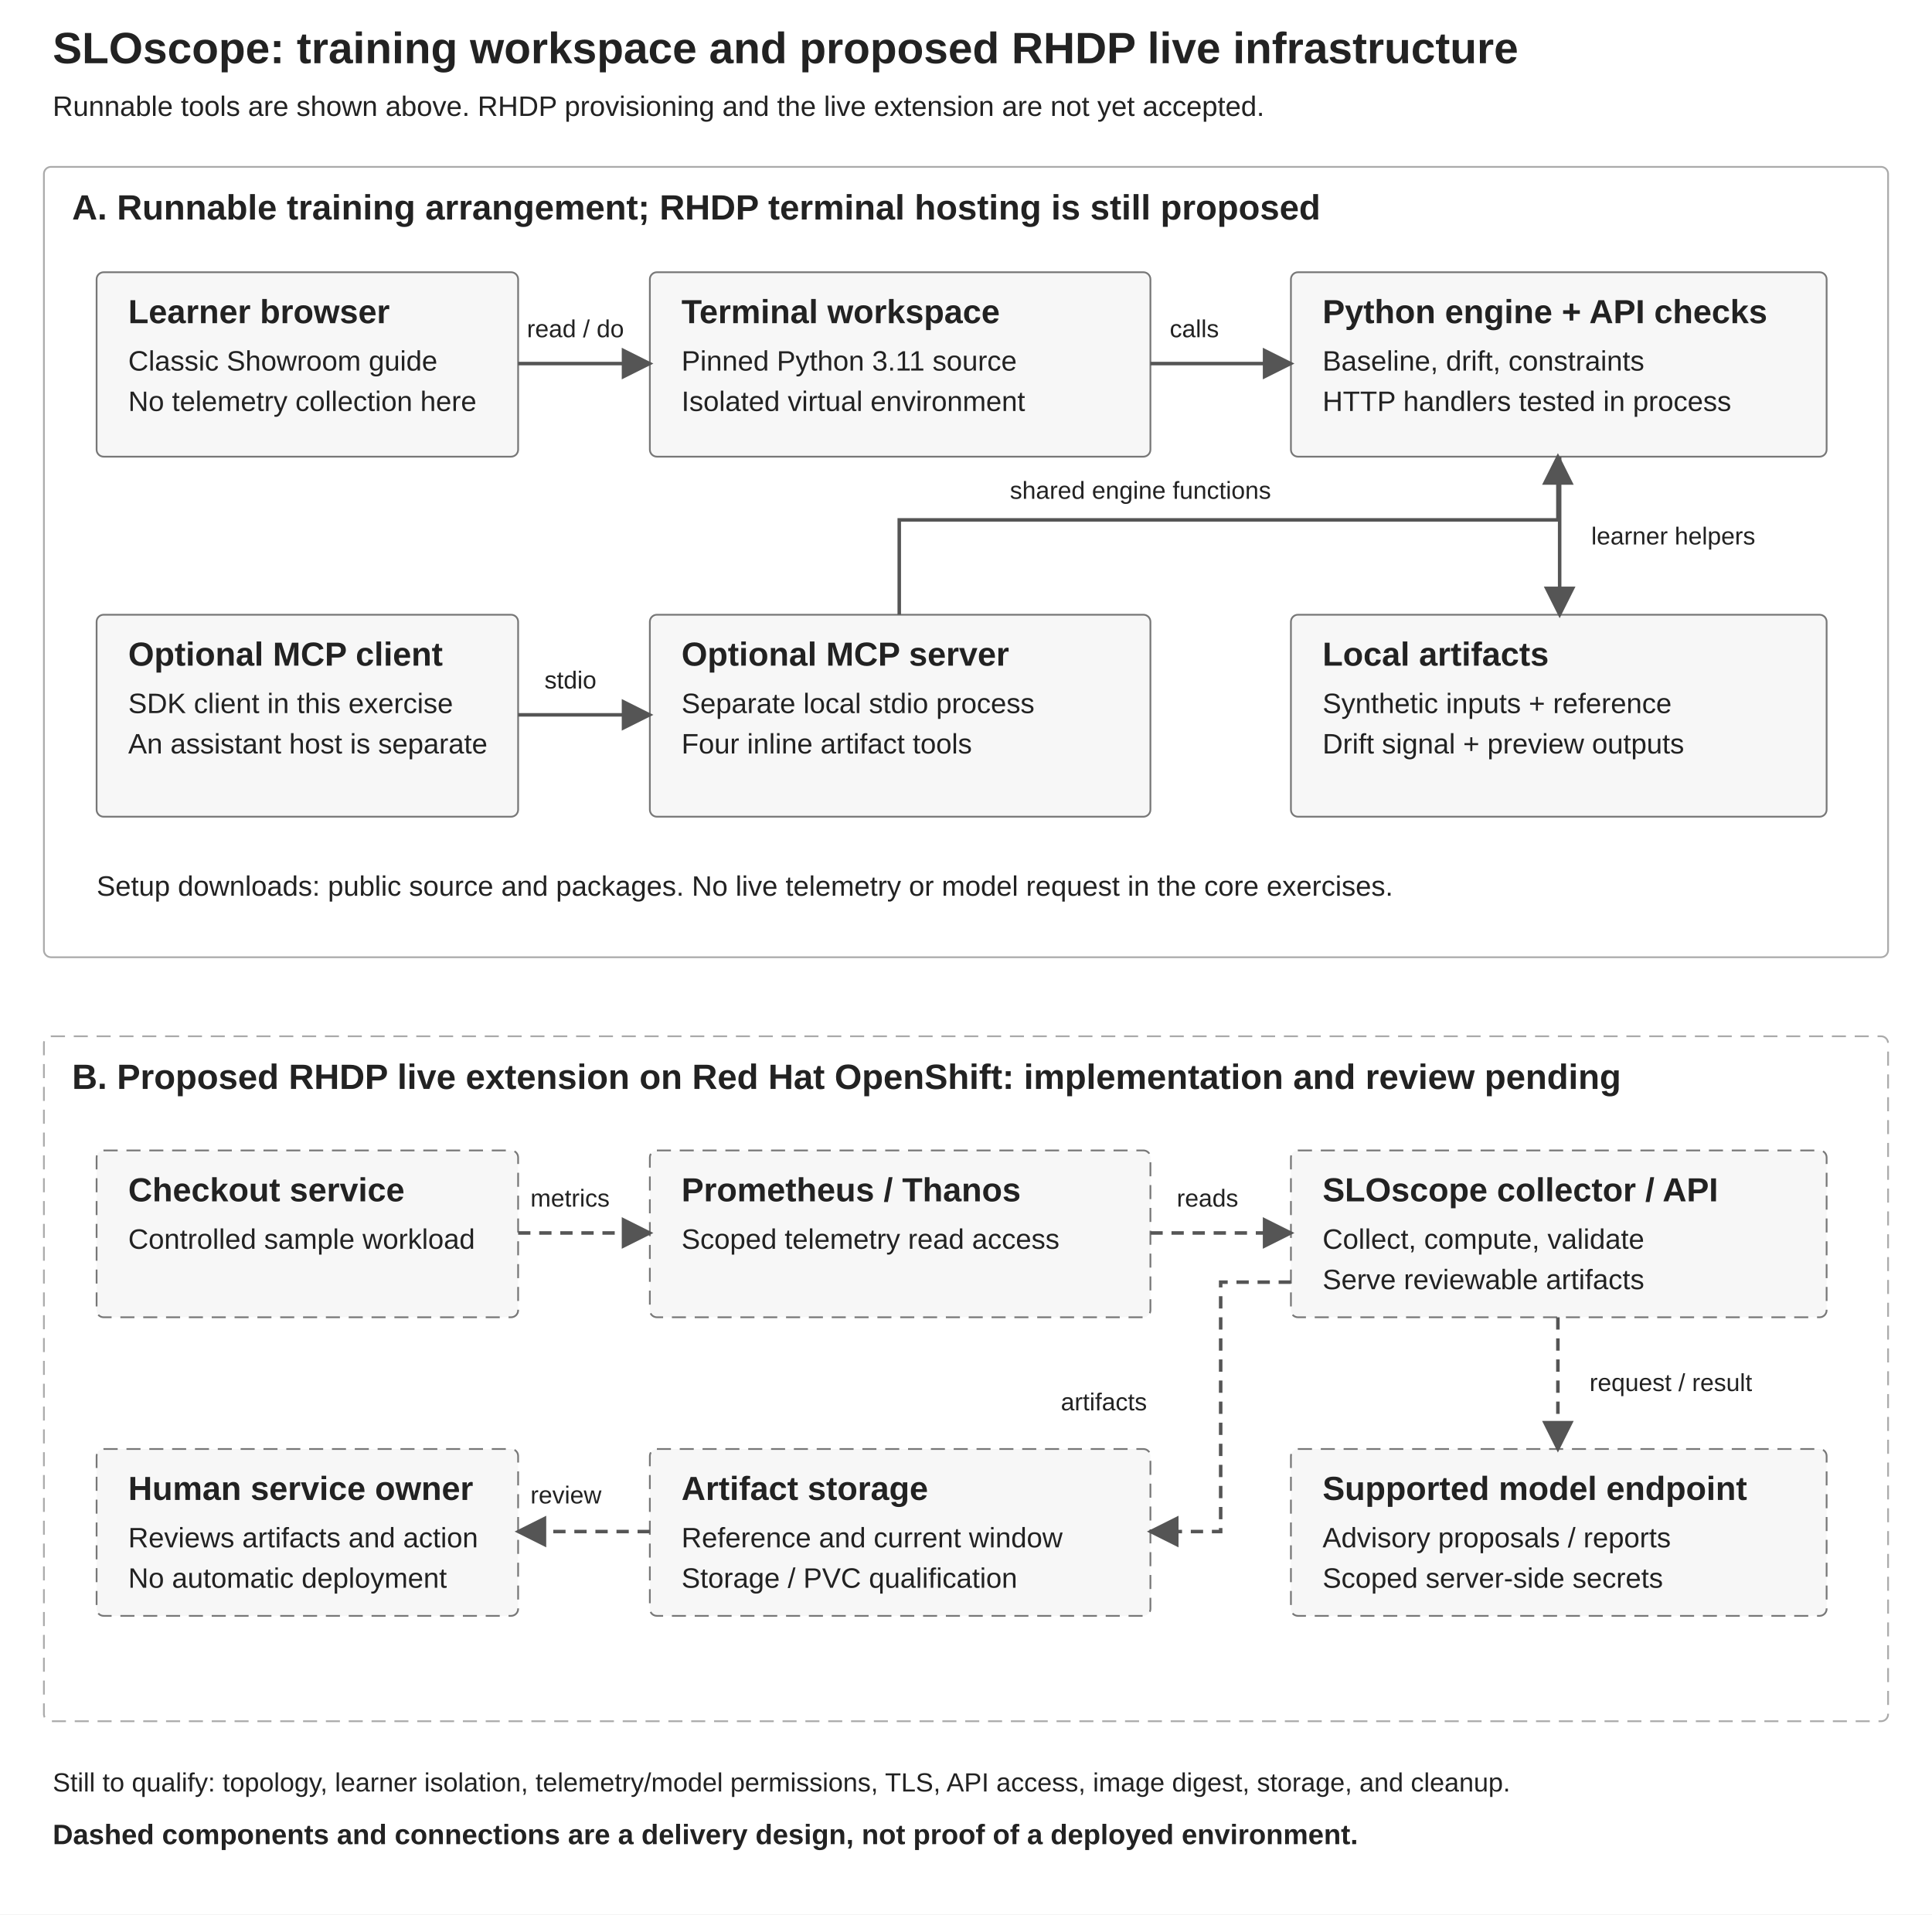
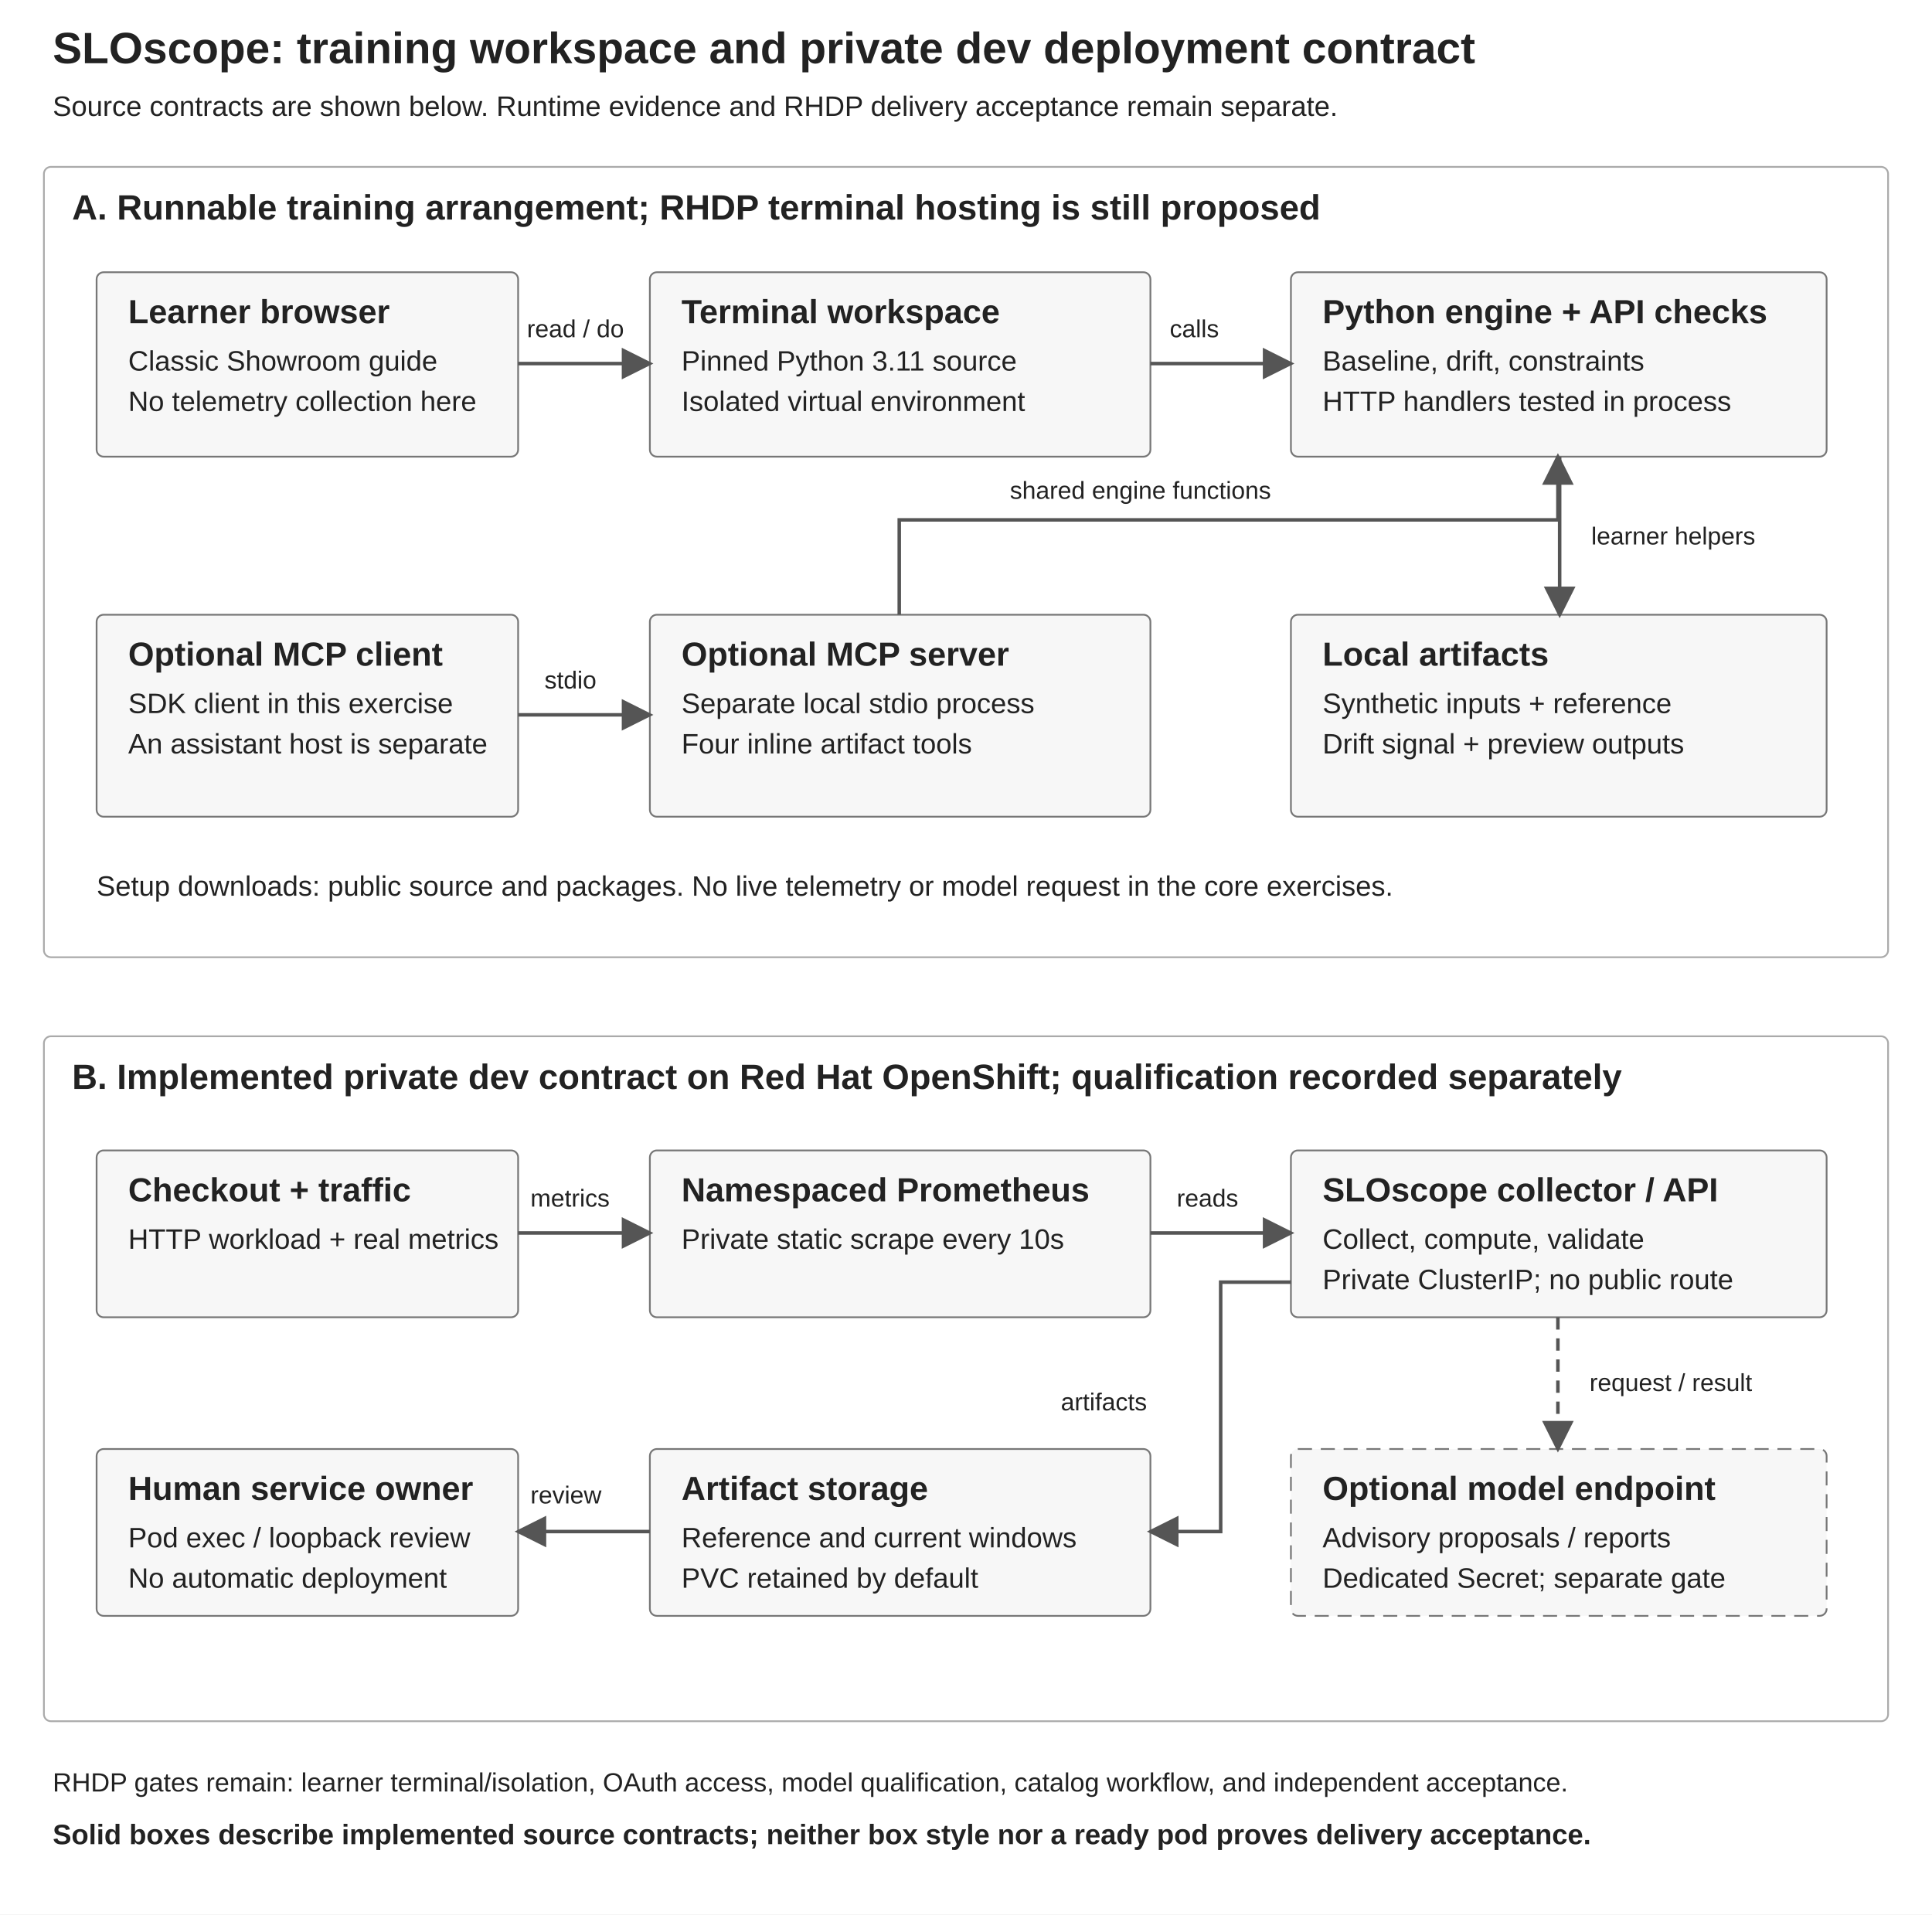
<svg xmlns="http://www.w3.org/2000/svg" width="1100" height="1090" viewBox="0 0 1100 1090" role="img" aria-labelledby="title desc">
  <defs>
    <marker id="arrow" markerWidth="9" markerHeight="9" refX="8" refY="4.5" orient="auto">
      <path d="M0,0 L9,4.5 L0,9 Z" fill="#555" />
    </marker>
  </defs>
  <rect width="1100" height="1090" fill="white" />
-   <text x="30" y="36" fill="#222" font-family="Arial, Helvetica, sans-serif" font-size="25" font-weight="700">SLOscope: training workspace and proposed RHDP live infrastructure</text>
-   <text x="30" y="66" fill="#222" font-family="Arial, Helvetica, sans-serif" font-size="16" font-weight="400">Runnable tools are shown above. RHDP provisioning and the live extension are not yet accepted.</text>
+   <text x="30" y="36" fill="#222" font-family="Arial, Helvetica, sans-serif" font-size="25" font-weight="700">SLOscope: training workspace and private dev deployment contract</text>
+   <text x="30" y="66" fill="#222" font-family="Arial, Helvetica, sans-serif" font-size="16" font-weight="400">Source contracts are shown below. Runtime evidence and RHDP delivery acceptance remain separate.</text>
  <rect x="25" y="95" width="1050" height="450" rx="4" fill="white" stroke="#aaa" />
  <text x="41" y="125" fill="#222" font-family="Arial, Helvetica, sans-serif" font-size="20" font-weight="700">A. Runnable training arrangement; RHDP terminal hosting is still proposed</text>
  <rect x="55" y="155" width="240" height="105" rx="4" fill="#f7f7f7" stroke="#777" />
  <text x="73" y="184" fill="#222" font-family="Arial, Helvetica, sans-serif" font-size="19" font-weight="700">Learner browser</text>
  <text x="73" y="211" fill="#222" font-family="Arial, Helvetica, sans-serif" font-size="16" font-weight="400">Classic Showroom guide</text>
  <text x="73" y="234" fill="#222" font-family="Arial, Helvetica, sans-serif" font-size="16" font-weight="400">No telemetry collection here</text>
  <rect x="370" y="155" width="285" height="105" rx="4" fill="#f7f7f7" stroke="#777" />
  <text x="388" y="184" fill="#222" font-family="Arial, Helvetica, sans-serif" font-size="19" font-weight="700">Terminal workspace</text>
  <text x="388" y="211" fill="#222" font-family="Arial, Helvetica, sans-serif" font-size="16" font-weight="400">Pinned Python 3.11 source</text>
  <text x="388" y="234" fill="#222" font-family="Arial, Helvetica, sans-serif" font-size="16" font-weight="400">Isolated virtual environment</text>
  <rect x="735" y="155" width="305" height="105" rx="4" fill="#f7f7f7" stroke="#777" />
  <text x="753" y="184" fill="#222" font-family="Arial, Helvetica, sans-serif" font-size="19" font-weight="700">Python engine + API checks</text>
  <text x="753" y="211" fill="#222" font-family="Arial, Helvetica, sans-serif" font-size="16" font-weight="400">Baseline, drift, constraints</text>
  <text x="753" y="234" fill="#222" font-family="Arial, Helvetica, sans-serif" font-size="16" font-weight="400">HTTP handlers tested in process</text>
  <polyline points="295,207 370,207" fill="none" stroke="#555" stroke-width="2" marker-end="url(#arrow)" />
  <text x="300" y="192" fill="#222" font-family="Arial, Helvetica, sans-serif" font-size="14" font-weight="400">read / do</text>
  <polyline points="655,207 735,207" fill="none" stroke="#555" stroke-width="2" marker-end="url(#arrow)" />
  <text x="666" y="192" fill="#222" font-family="Arial, Helvetica, sans-serif" font-size="14" font-weight="400">calls</text>
  <rect x="55" y="350" width="240" height="115" rx="4" fill="#f7f7f7" stroke="#777" />
  <text x="73" y="379" fill="#222" font-family="Arial, Helvetica, sans-serif" font-size="19" font-weight="700">Optional MCP client</text>
  <text x="73" y="406" fill="#222" font-family="Arial, Helvetica, sans-serif" font-size="16" font-weight="400">SDK client in this exercise</text>
  <text x="73" y="429" fill="#222" font-family="Arial, Helvetica, sans-serif" font-size="16" font-weight="400">An assistant host is separate</text>
  <rect x="370" y="350" width="285" height="115" rx="4" fill="#f7f7f7" stroke="#777" />
  <text x="388" y="379" fill="#222" font-family="Arial, Helvetica, sans-serif" font-size="19" font-weight="700">Optional MCP server</text>
  <text x="388" y="406" fill="#222" font-family="Arial, Helvetica, sans-serif" font-size="16" font-weight="400">Separate local stdio process</text>
  <text x="388" y="429" fill="#222" font-family="Arial, Helvetica, sans-serif" font-size="16" font-weight="400">Four inline artifact tools</text>
  <rect x="735" y="350" width="305" height="115" rx="4" fill="#f7f7f7" stroke="#777" />
  <text x="753" y="379" fill="#222" font-family="Arial, Helvetica, sans-serif" font-size="19" font-weight="700">Local artifacts</text>
  <text x="753" y="406" fill="#222" font-family="Arial, Helvetica, sans-serif" font-size="16" font-weight="400">Synthetic inputs + reference</text>
  <text x="753" y="429" fill="#222" font-family="Arial, Helvetica, sans-serif" font-size="16" font-weight="400">Drift signal + preview outputs</text>
  <polyline points="295,407 370,407" fill="none" stroke="#555" stroke-width="2" marker-end="url(#arrow)" />
  <text x="310" y="392" fill="#222" font-family="Arial, Helvetica, sans-serif" font-size="14" font-weight="400">stdio</text>
  <polyline points="512,350 512,296 887,296 887,260" fill="none" stroke="#555" stroke-width="2" marker-end="url(#arrow)" />
  <text x="575" y="284" fill="#222" font-family="Arial, Helvetica, sans-serif" font-size="14" font-weight="400">shared engine functions</text>
  <polyline points="888,260 888,350" fill="none" stroke="#555" stroke-width="2" marker-end="url(#arrow)" />
  <text x="906" y="310" fill="#222" font-family="Arial, Helvetica, sans-serif" font-size="14" font-weight="400">learner helpers</text>
  <text x="55" y="510" fill="#222" font-family="Arial, Helvetica, sans-serif" font-size="16" font-weight="400">Setup downloads: public source and packages. No live telemetry or model request in the core exercises.</text>
-   <rect x="25" y="590" width="1050" height="390" rx="4" fill="white" stroke="#aaa" stroke-dasharray="8 5" />
-   <text x="41" y="620" fill="#222" font-family="Arial, Helvetica, sans-serif" font-size="20" font-weight="700">B. Proposed RHDP live extension on Red Hat OpenShift: implementation and review pending</text>
-   <rect x="55" y="655" width="240" height="95" rx="4" fill="#f7f7f7" stroke="#777" stroke-dasharray="8 5" />
-   <text x="73" y="684" fill="#222" font-family="Arial, Helvetica, sans-serif" font-size="19" font-weight="700">Checkout service</text>
-   <text x="73" y="711" fill="#222" font-family="Arial, Helvetica, sans-serif" font-size="16" font-weight="400">Controlled sample workload</text>
-   <rect x="370" y="655" width="285" height="95" rx="4" fill="#f7f7f7" stroke="#777" stroke-dasharray="8 5" />
-   <text x="388" y="684" fill="#222" font-family="Arial, Helvetica, sans-serif" font-size="19" font-weight="700">Prometheus / Thanos</text>
-   <text x="388" y="711" fill="#222" font-family="Arial, Helvetica, sans-serif" font-size="16" font-weight="400">Scoped telemetry read access</text>
-   <rect x="735" y="655" width="305" height="95" rx="4" fill="#f7f7f7" stroke="#777" stroke-dasharray="8 5" />
+   <rect x="25" y="590" width="1050" height="390" rx="4" fill="white" stroke="#aaa" />
+   <text x="41" y="620" fill="#222" font-family="Arial, Helvetica, sans-serif" font-size="20" font-weight="700">B. Implemented private dev contract on Red Hat OpenShift; qualification recorded separately</text>
+   <rect x="55" y="655" width="240" height="95" rx="4" fill="#f7f7f7" stroke="#777" />
+   <text x="73" y="684" fill="#222" font-family="Arial, Helvetica, sans-serif" font-size="19" font-weight="700">Checkout + traffic</text>
+   <text x="73" y="711" fill="#222" font-family="Arial, Helvetica, sans-serif" font-size="16" font-weight="400">HTTP workload + real metrics</text>
+   <rect x="370" y="655" width="285" height="95" rx="4" fill="#f7f7f7" stroke="#777" />
+   <text x="388" y="684" fill="#222" font-family="Arial, Helvetica, sans-serif" font-size="19" font-weight="700">Namespaced Prometheus</text>
+   <text x="388" y="711" fill="#222" font-family="Arial, Helvetica, sans-serif" font-size="16" font-weight="400">Private static scrape every 10s</text>
+   <rect x="735" y="655" width="305" height="95" rx="4" fill="#f7f7f7" stroke="#777" />
  <text x="753" y="684" fill="#222" font-family="Arial, Helvetica, sans-serif" font-size="19" font-weight="700">SLOscope collector / API</text>
  <text x="753" y="711" fill="#222" font-family="Arial, Helvetica, sans-serif" font-size="16" font-weight="400">Collect, compute, validate</text>
-   <text x="753" y="734" fill="#222" font-family="Arial, Helvetica, sans-serif" font-size="16" font-weight="400">Serve reviewable artifacts</text>
-   <polyline points="295,702 370,702" fill="none" stroke="#555" stroke-width="2" marker-end="url(#arrow)" stroke-dasharray="7 5" />
+   <text x="753" y="734" fill="#222" font-family="Arial, Helvetica, sans-serif" font-size="16" font-weight="400">Private ClusterIP; no public route</text>
+   <polyline points="295,702 370,702" fill="none" stroke="#555" stroke-width="2" marker-end="url(#arrow)" />
  <text x="302" y="687" fill="#222" font-family="Arial, Helvetica, sans-serif" font-size="14" font-weight="400">metrics</text>
-   <polyline points="655,702 735,702" fill="none" stroke="#555" stroke-width="2" marker-end="url(#arrow)" stroke-dasharray="7 5" />
+   <polyline points="655,702 735,702" fill="none" stroke="#555" stroke-width="2" marker-end="url(#arrow)" />
  <text x="670" y="687" fill="#222" font-family="Arial, Helvetica, sans-serif" font-size="14" font-weight="400">reads</text>
-   <rect x="55" y="825" width="240" height="95" rx="4" fill="#f7f7f7" stroke="#777" stroke-dasharray="8 5" />
+   <rect x="55" y="825" width="240" height="95" rx="4" fill="#f7f7f7" stroke="#777" />
  <text x="73" y="854" fill="#222" font-family="Arial, Helvetica, sans-serif" font-size="19" font-weight="700">Human service owner</text>
-   <text x="73" y="881" fill="#222" font-family="Arial, Helvetica, sans-serif" font-size="16" font-weight="400">Reviews artifacts and action</text>
+   <text x="73" y="881" fill="#222" font-family="Arial, Helvetica, sans-serif" font-size="16" font-weight="400">Pod exec / loopback review</text>
  <text x="73" y="904" fill="#222" font-family="Arial, Helvetica, sans-serif" font-size="16" font-weight="400">No automatic deployment</text>
-   <rect x="370" y="825" width="285" height="95" rx="4" fill="#f7f7f7" stroke="#777" stroke-dasharray="8 5" />
+   <rect x="370" y="825" width="285" height="95" rx="4" fill="#f7f7f7" stroke="#777" />
  <text x="388" y="854" fill="#222" font-family="Arial, Helvetica, sans-serif" font-size="19" font-weight="700">Artifact storage</text>
-   <text x="388" y="881" fill="#222" font-family="Arial, Helvetica, sans-serif" font-size="16" font-weight="400">Reference and current window</text>
-   <text x="388" y="904" fill="#222" font-family="Arial, Helvetica, sans-serif" font-size="16" font-weight="400">Storage / PVC qualification</text>
+   <text x="388" y="881" fill="#222" font-family="Arial, Helvetica, sans-serif" font-size="16" font-weight="400">Reference and current windows</text>
+   <text x="388" y="904" fill="#222" font-family="Arial, Helvetica, sans-serif" font-size="16" font-weight="400">PVC retained by default</text>
  <rect x="735" y="825" width="305" height="95" rx="4" fill="#f7f7f7" stroke="#777" stroke-dasharray="8 5" />
-   <text x="753" y="854" fill="#222" font-family="Arial, Helvetica, sans-serif" font-size="19" font-weight="700">Supported model endpoint</text>
+   <text x="753" y="854" fill="#222" font-family="Arial, Helvetica, sans-serif" font-size="19" font-weight="700">Optional model endpoint</text>
  <text x="753" y="881" fill="#222" font-family="Arial, Helvetica, sans-serif" font-size="16" font-weight="400">Advisory proposals / reports</text>
-   <text x="753" y="904" fill="#222" font-family="Arial, Helvetica, sans-serif" font-size="16" font-weight="400">Scoped server-side secrets</text>
+   <text x="753" y="904" fill="#222" font-family="Arial, Helvetica, sans-serif" font-size="16" font-weight="400">Dedicated Secret; separate gate</text>
  <polyline points="887,750 887,825" fill="none" stroke="#555" stroke-width="2" marker-end="url(#arrow)" stroke-dasharray="7 5" />
  <text x="905" y="792" fill="#222" font-family="Arial, Helvetica, sans-serif" font-size="14" font-weight="400">request / result</text>
-   <polyline points="735,730 695,730 695,872 655,872" fill="none" stroke="#555" stroke-width="2" marker-end="url(#arrow)" stroke-dasharray="7 5" />
+   <polyline points="735,730 695,730 695,872 655,872" fill="none" stroke="#555" stroke-width="2" marker-end="url(#arrow)" />
  <text x="604" y="803" fill="#222" font-family="Arial, Helvetica, sans-serif" font-size="14" font-weight="400">artifacts</text>
-   <polyline points="370,872 295,872" fill="none" stroke="#555" stroke-width="2" marker-end="url(#arrow)" stroke-dasharray="7 5" />
+   <polyline points="370,872 295,872" fill="none" stroke="#555" stroke-width="2" marker-end="url(#arrow)" />
  <text x="302" y="856" fill="#222" font-family="Arial, Helvetica, sans-serif" font-size="14" font-weight="400">review</text>
-   <text x="30" y="1020" fill="#222" font-family="Arial, Helvetica, sans-serif" font-size="15" font-weight="400">Still to qualify: topology, learner isolation, telemetry/model permissions, TLS, API access, image digest, storage, and cleanup.</text>
-   <text x="30" y="1050" fill="#222" font-family="Arial, Helvetica, sans-serif" font-size="16" font-weight="700">Dashed components and connections are a delivery design, not proof of a deployed environment.</text>
+   <text x="30" y="1020" fill="#222" font-family="Arial, Helvetica, sans-serif" font-size="15" font-weight="400">RHDP gates remain: learner terminal/isolation, OAuth access, model qualification, catalog workflow, and independent acceptance.</text>
+   <text x="30" y="1050" fill="#222" font-family="Arial, Helvetica, sans-serif" font-size="16" font-weight="700">Solid boxes describe implemented source contracts; neither box style nor a ready pod proves delivery acceptance.</text>
</svg>
